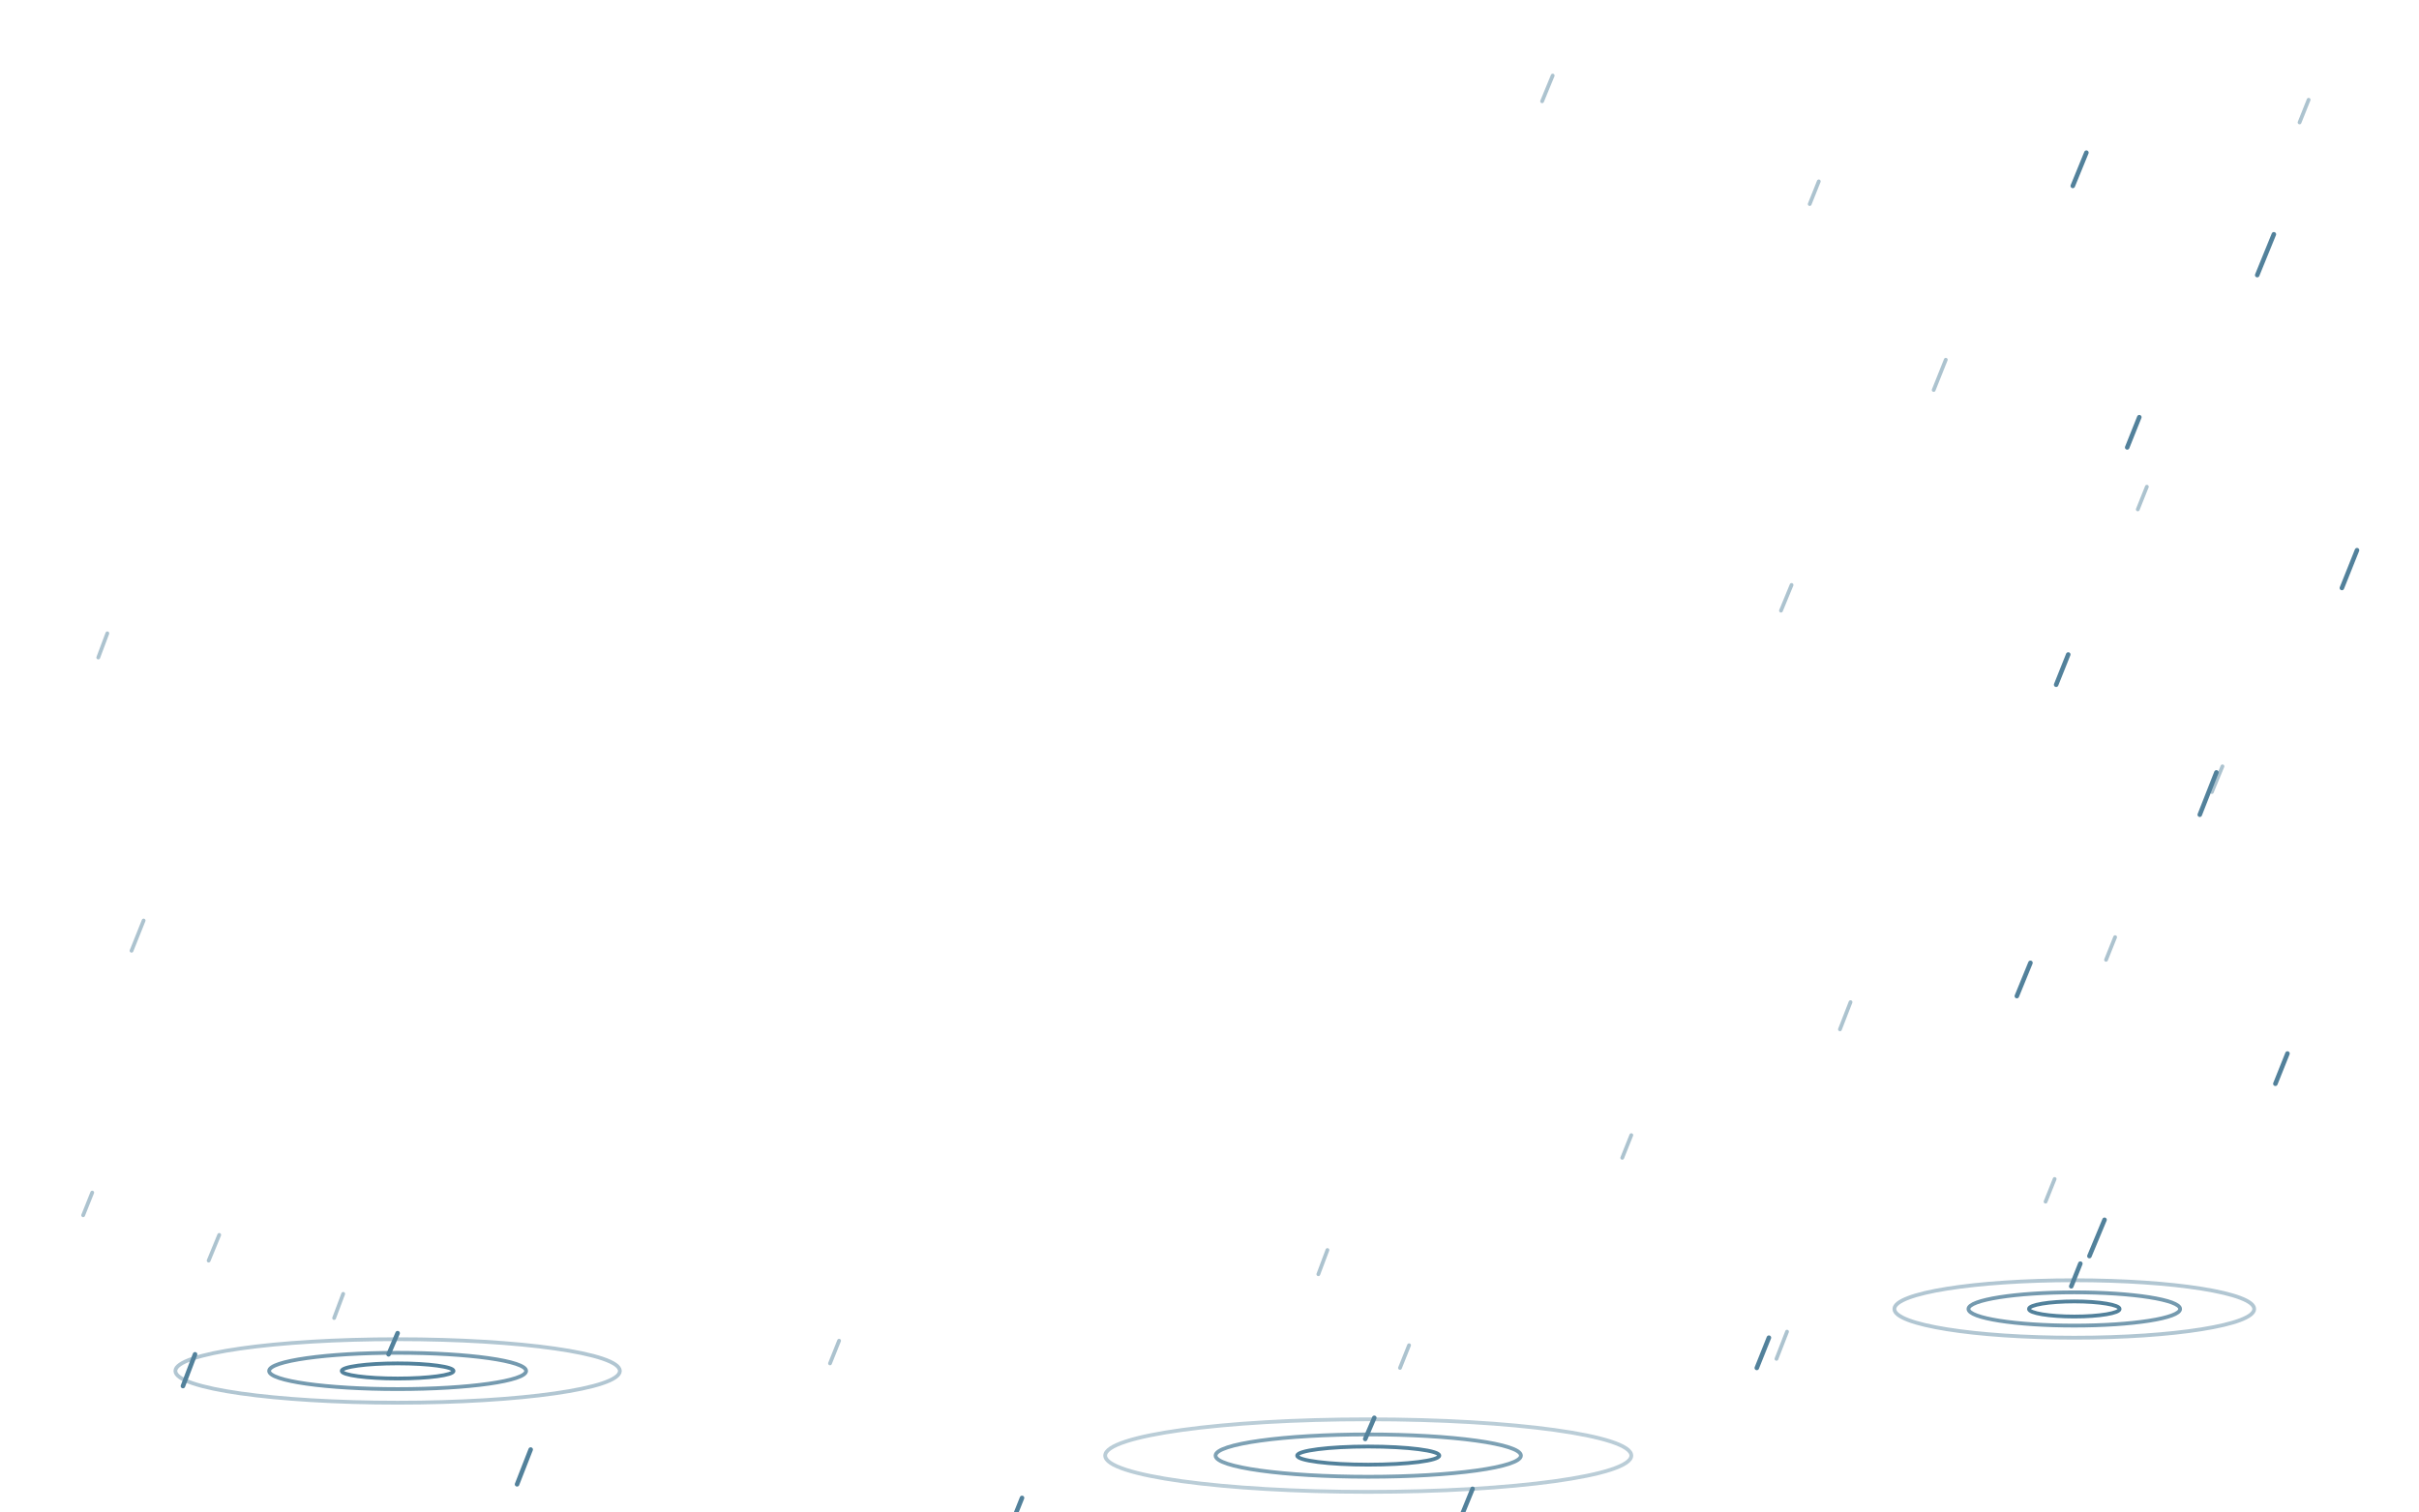
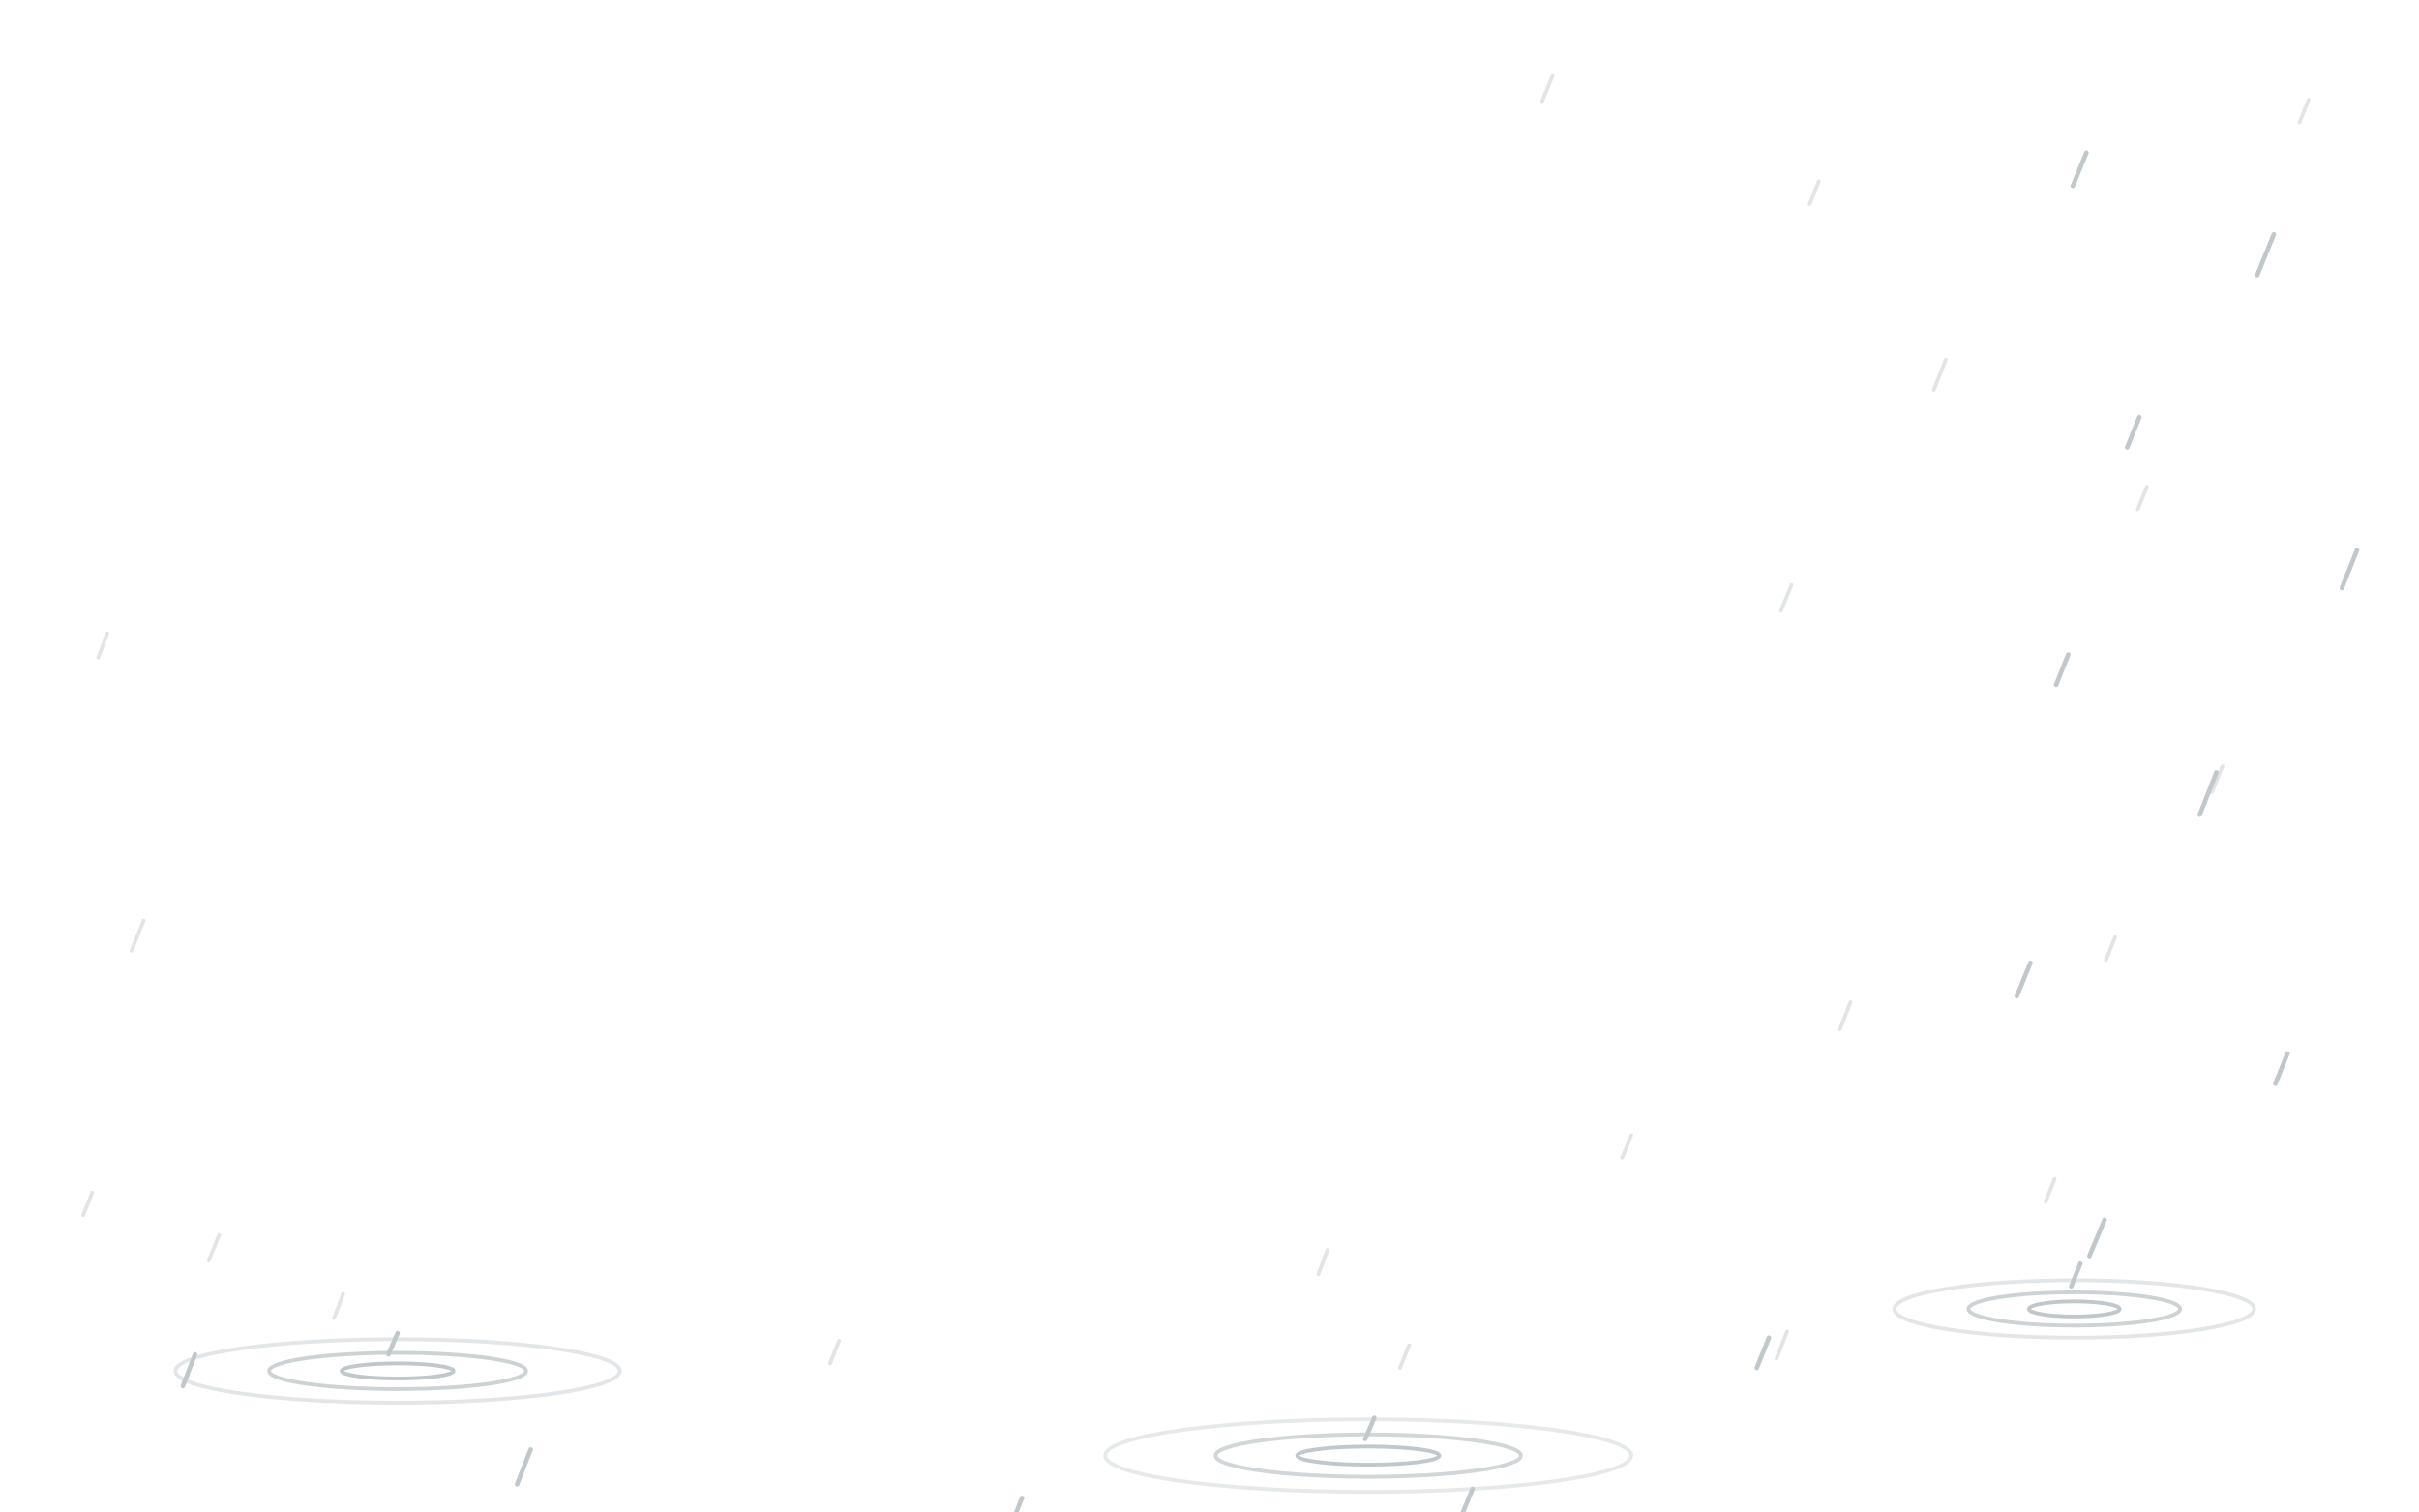
<svg xmlns="http://www.w3.org/2000/svg" width="1600" height="1000" viewBox="0 0 1600 1000" fill="none">
-   <g stroke="#52819b" stroke-linecap="round">
+   <g stroke="#c1c8cb" stroke-linecap="round">
    <path d="m1380 101-9 22m133 32-11 27m-78 94-8 20m152 68-10 25       m-181 44-8 20m106 58-11 28m-112 98-9 22m179 38-8 20       m-113 90-10 24m-212 54-8 20m-188 80-9 22m-289-16-8 20       m-317-52-9 23m-213-86-8 21" stroke-width="3" />
    <path d="m1027 50-7 17m183 53-6 15m330-69-6 15m-234 157-8 20       m141 64-6 15m-229 50-7 17m292 103-7 17m-64 96-6 15       m-169 28-7 18m-138 70-6 15m286 14-6 15m-171 86-7 18       m-243-9-6 15m310 130-7 17m-112 34-5 13m-287-9-6 15       m-271-30-7 18m-262 22-6 15m-232-10-5 13       M71 419l-6 16m30 174-8 20m-26 160-6 15m90 13-7 17       m89 22-6 16m334 15-6 15m329-75-6 16" stroke-width="2.5" opacity="0.48" />
    <g stroke-width="2.5">
      <ellipse cx="263" cy="907" rx="37" ry="5" />
      <ellipse cx="263" cy="907" rx="85" ry="12" opacity="0.8" />
      <ellipse cx="263" cy="907" rx="147" ry="21" opacity="0.45" />
      <ellipse cx="905" cy="963" rx="47" ry="6" />
      <ellipse cx="905" cy="963" rx="101" ry="14" opacity="0.75" />
      <ellipse cx="905" cy="963" rx="174" ry="24" opacity="0.4" />
      <ellipse cx="1372" cy="866" rx="30" ry="5" />
      <ellipse cx="1372" cy="866" rx="70" ry="11" opacity="0.8" />
      <ellipse cx="1372" cy="866" rx="119" ry="19" opacity="0.45" />
    </g>
    <path d="m263 882-6 14m1119-60-6 15m-461 87-6 14" stroke-width="3" />
  </g>
</svg>
